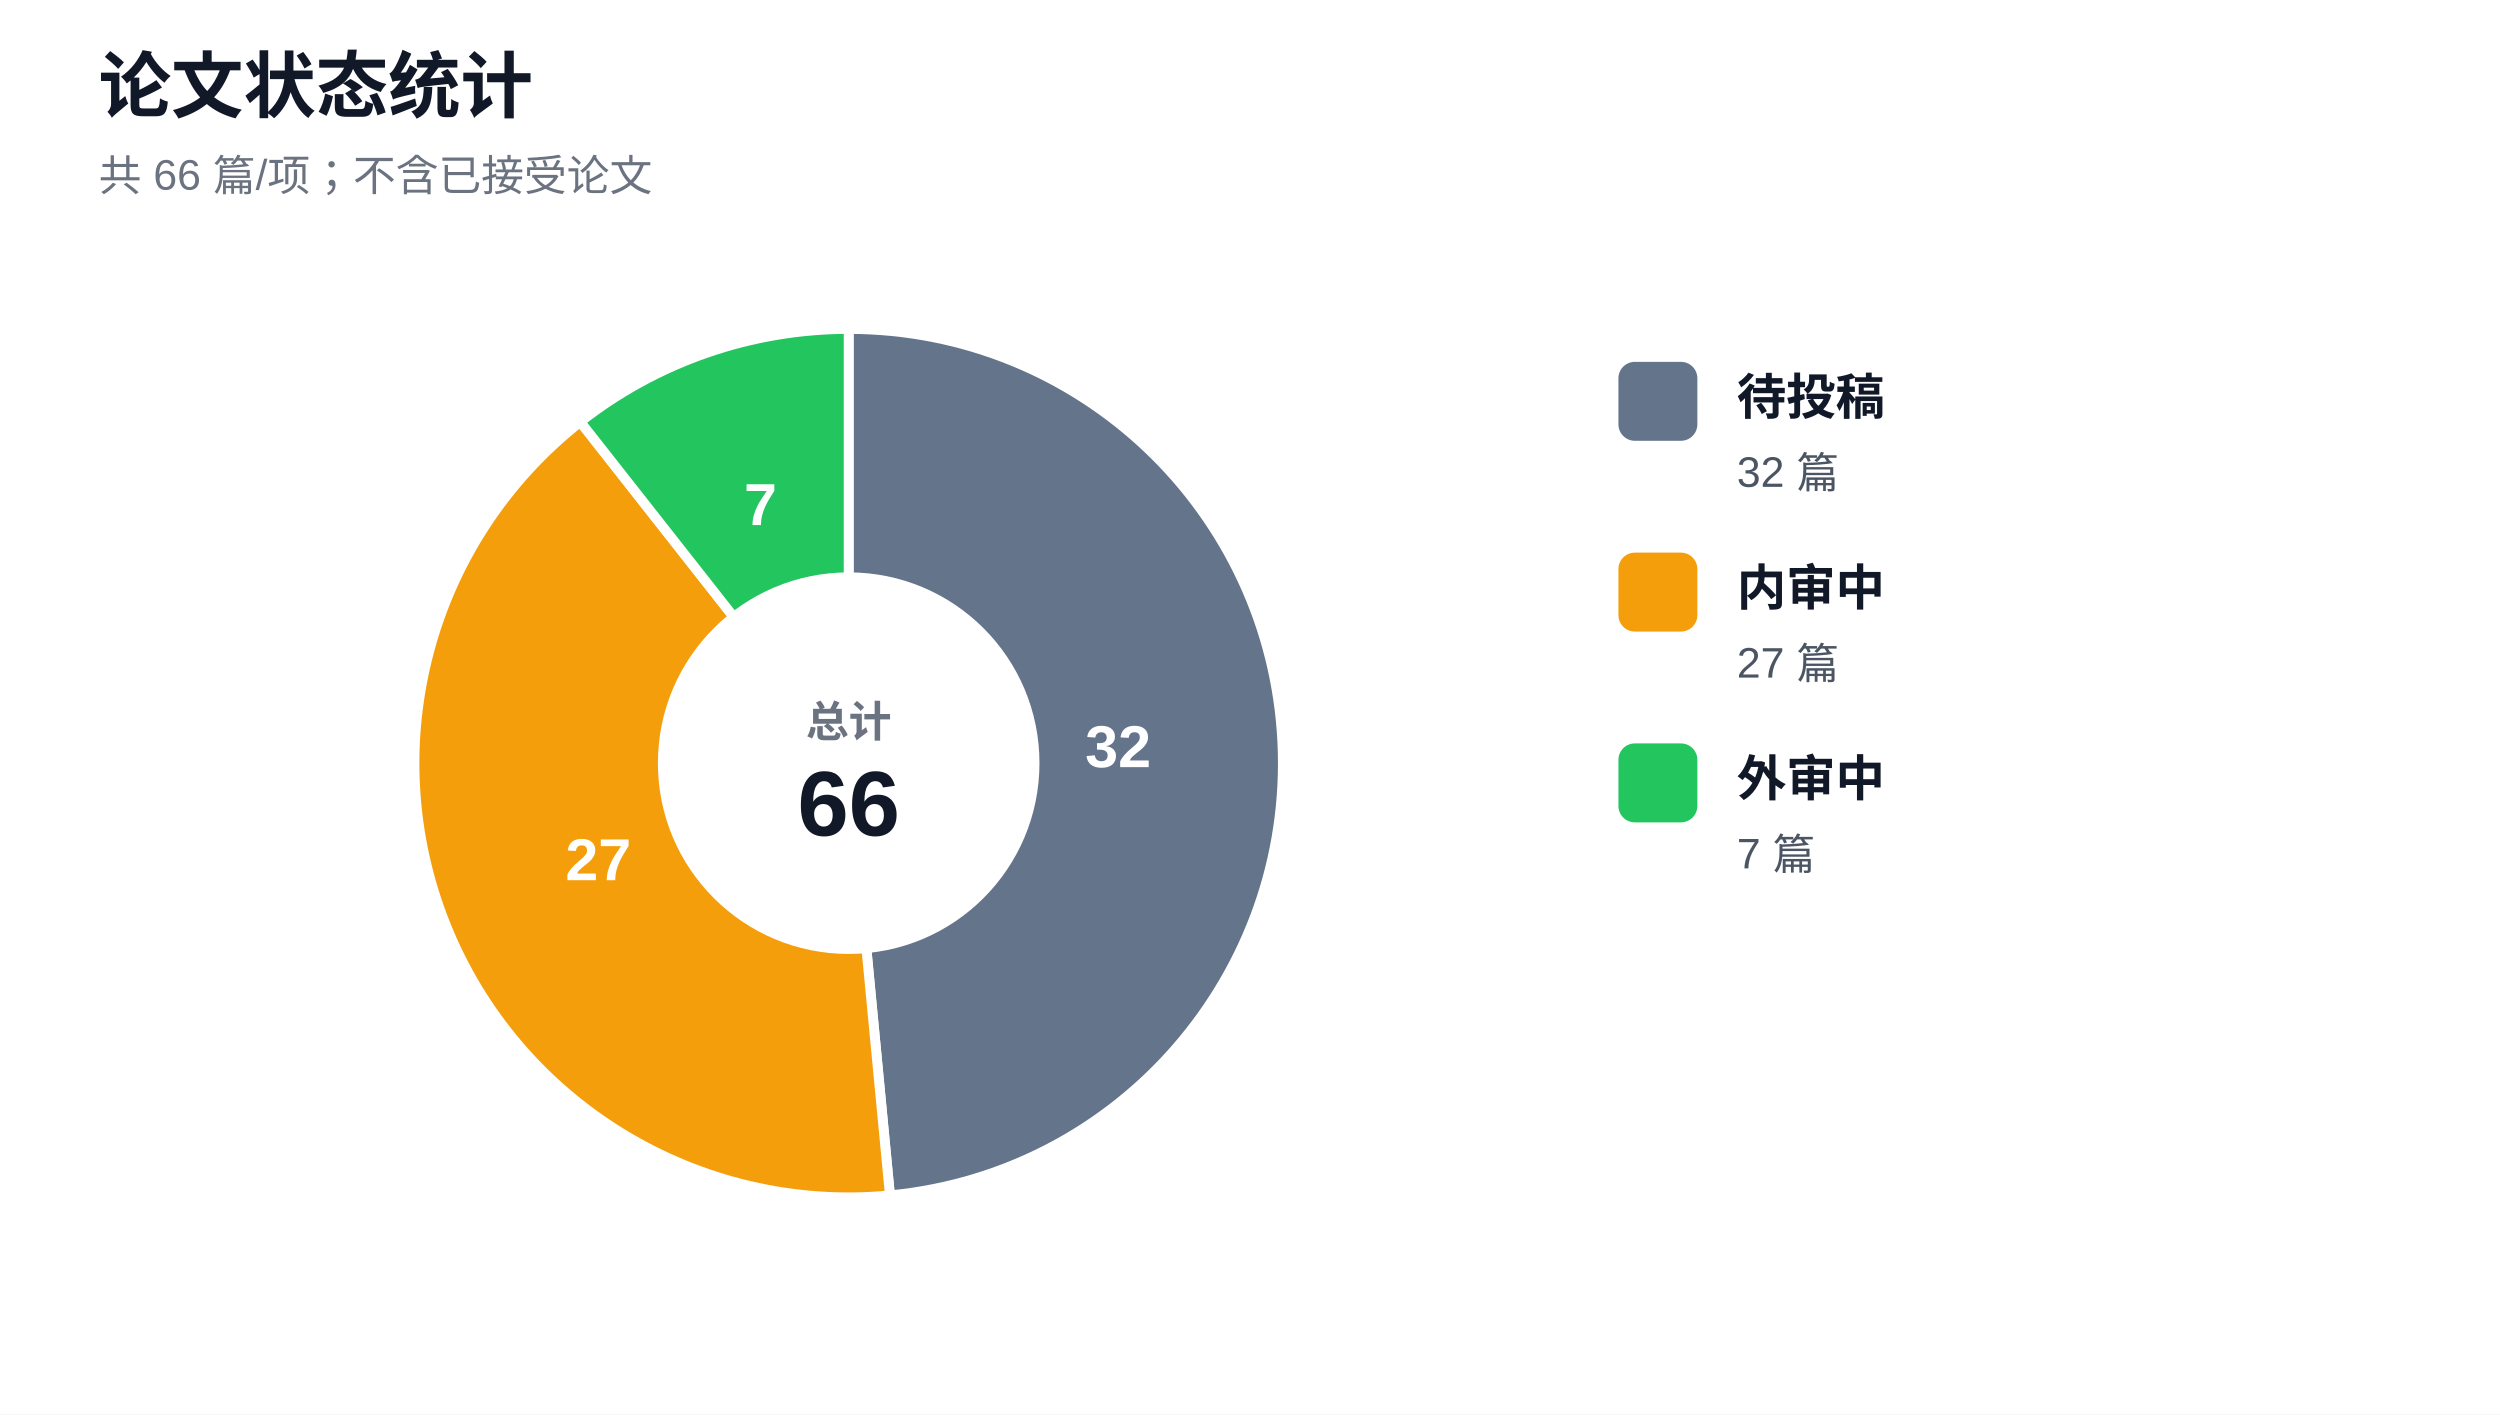
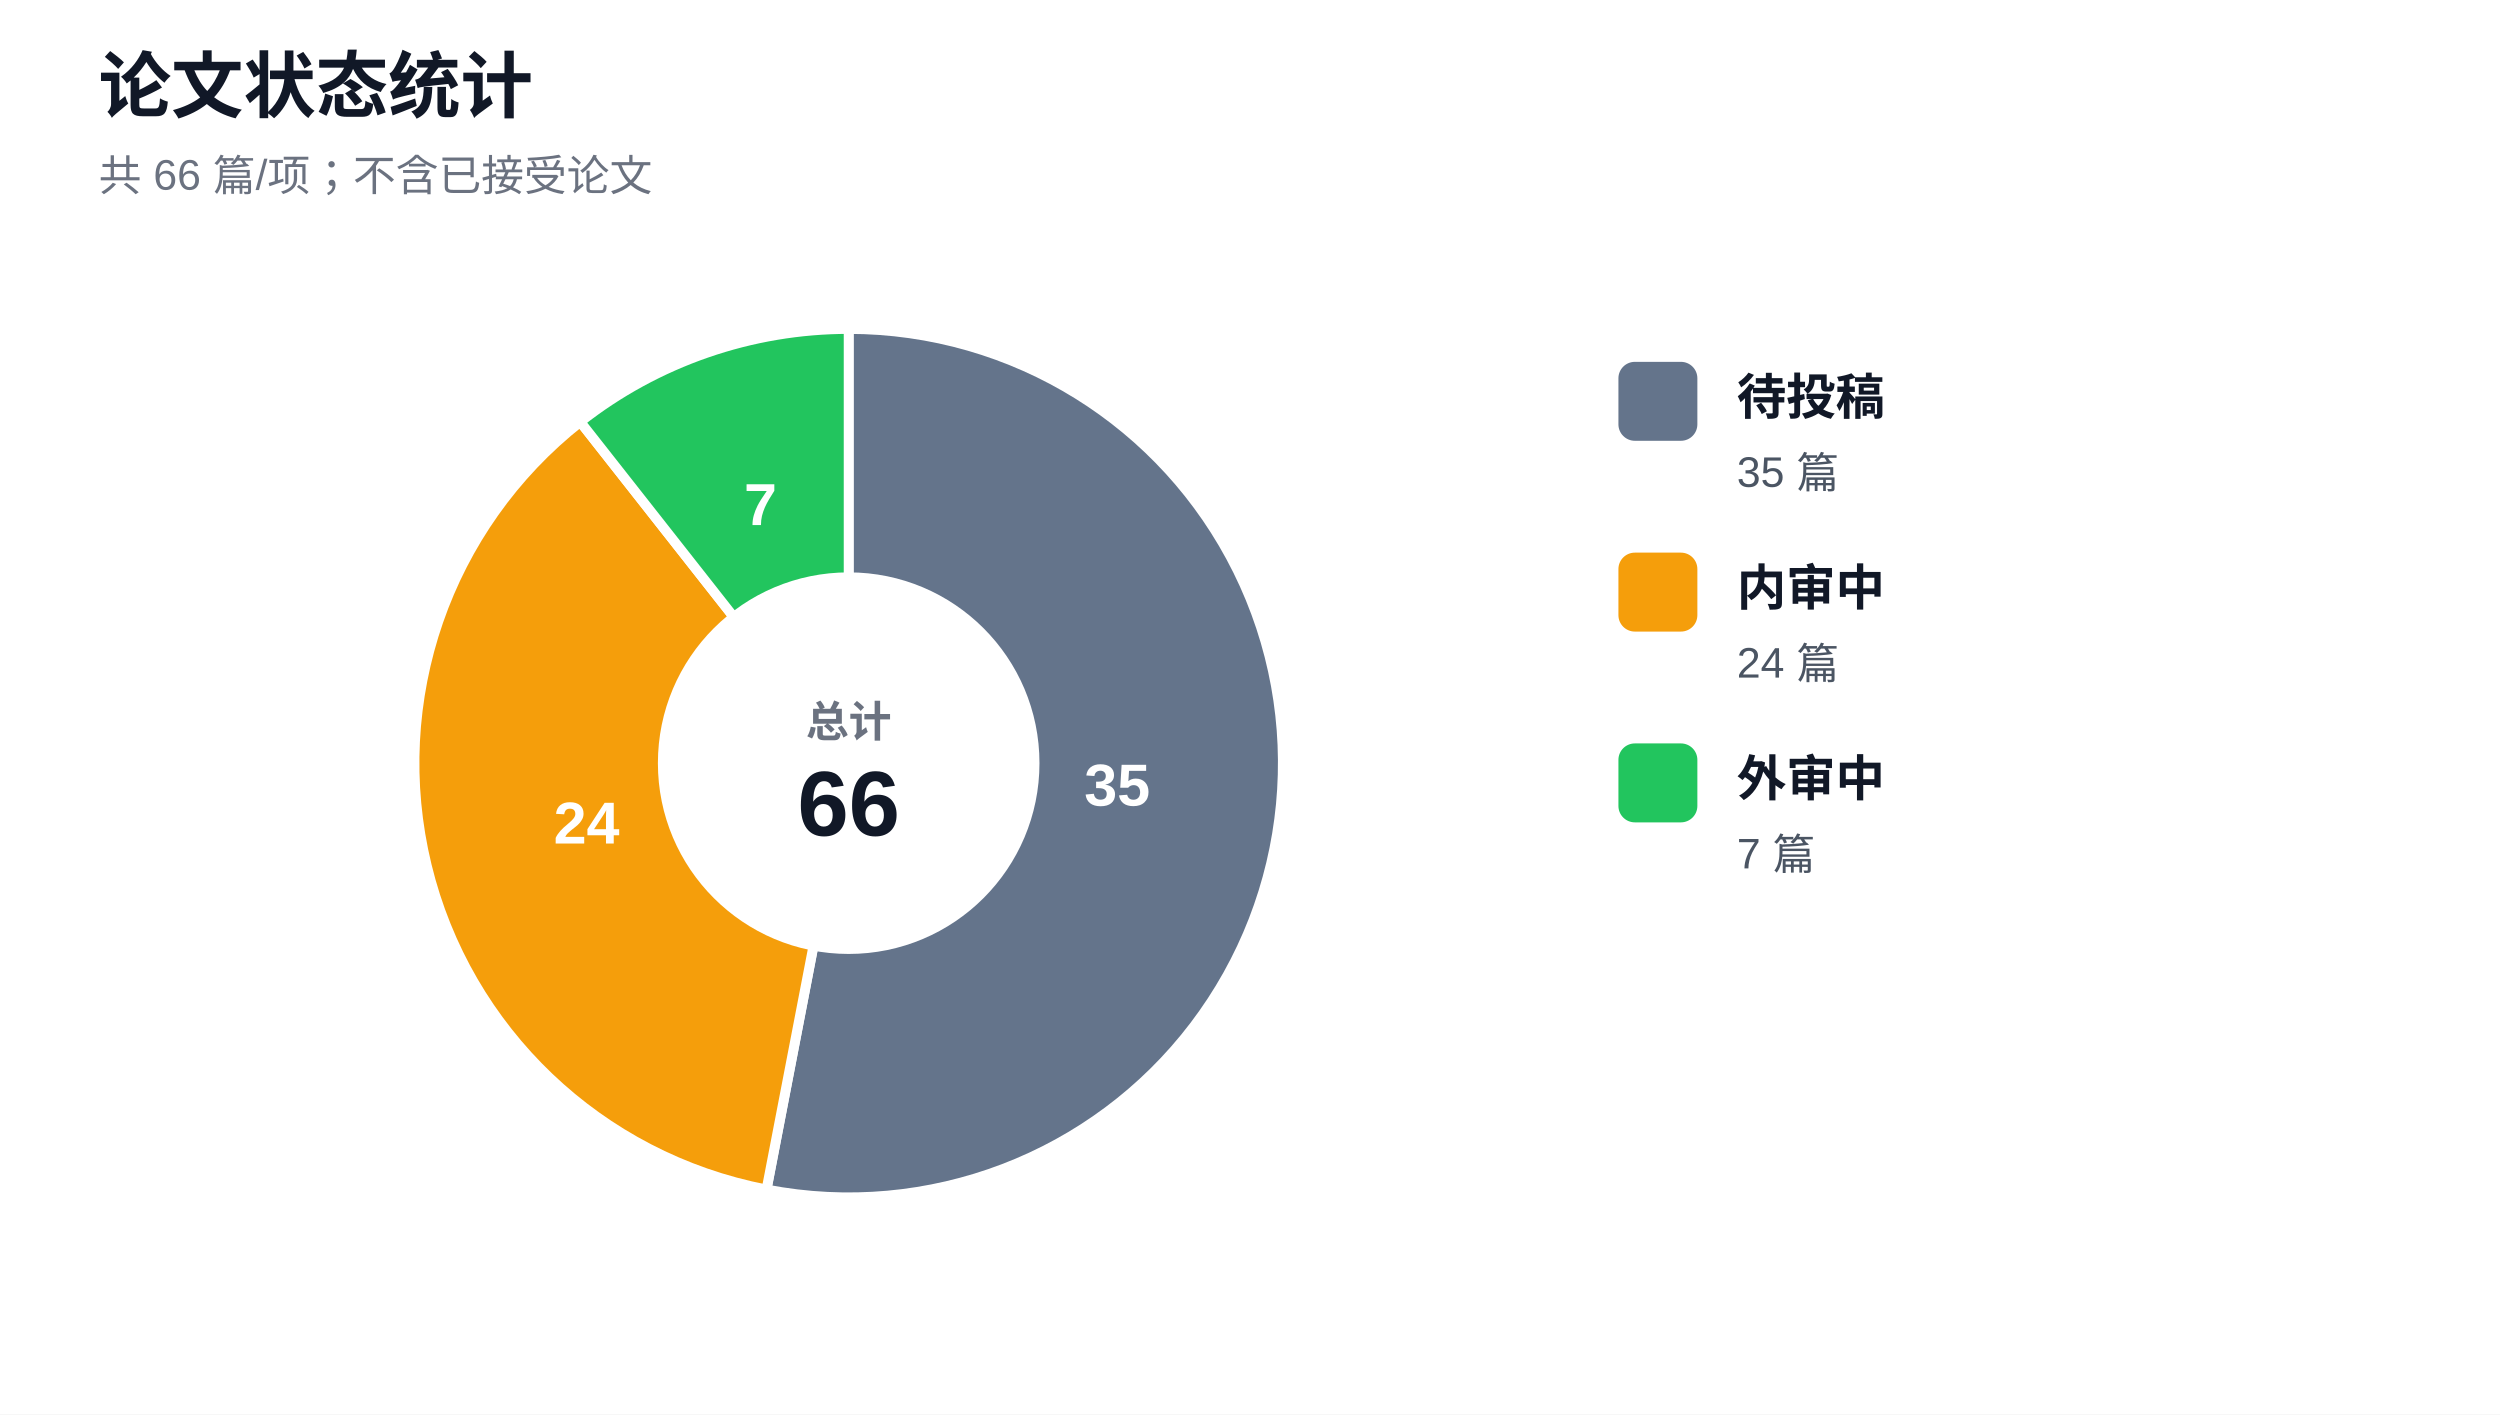
<svg xmlns="http://www.w3.org/2000/svg" width="760" height="430" viewBox="0 0 760 430" role="img" aria-labelledby="title desc">
  <rect width="760" height="430" fill="#ffffff" />
  <text x="30" y="34" fill="#111827" font-family="Arial, Microsoft YaHei, sans-serif" font-size="22" font-weight="700">论文状态统计</text>
  <text x="30" y="58" fill="#6b7280" font-family="Arial, Microsoft YaHei, sans-serif" font-size="13">共 66 篇/项；不含已接受论文</text>
  <g font-family="Arial, Microsoft YaHei, sans-serif">
-     <path d="M 258 232 L 258 100 A 132 132 0 0 1 270.547 363.402 Z" fill="#64748b" stroke="#ffffff" stroke-width="3" />
-     <text x="339.907" y="228.098" fill="#ffffff" font-size="18" font-weight="800" text-anchor="middle" dominant-baseline="middle">32</text>
-     <path d="M 258 232 L 270.547 363.402 A 132 132 0 0 1 176.403 128.241 Z" fill="#f59e0b" stroke="#ffffff" stroke-width="3" />
-     <text x="181.874" y="262.476" fill="#ffffff" font-size="18" font-weight="800" text-anchor="middle" dominant-baseline="middle">27</text>
+     <path d="M 258 232 L 258 100 A 132 132 0 1 1 233.019 361.615 Z" fill="#64748b" stroke="#ffffff" stroke-width="3" />
+     <text x="339.629" y="239.795" fill="#ffffff" font-size="18" font-weight="800" text-anchor="middle" dominant-baseline="middle">35</text>
+     <path d="M 258 232 L 233.019 361.615 A 132 132 0 0 1 176.403 128.241 Z" fill="#f59e0b" stroke="#ffffff" stroke-width="3" />
+     <text x="178.311" y="251.332" fill="#ffffff" font-size="18" font-weight="800" text-anchor="middle" dominant-baseline="middle">24</text>
    <path d="M 258 232 L 176.403 128.241 A 132 132 0 0 1 258 100 Z" fill="#22c55e" stroke="#ffffff" stroke-width="3" />
    <text x="231.18" y="154.51" fill="#ffffff" font-size="18" font-weight="800" text-anchor="middle" dominant-baseline="middle">7</text>
    <circle cx="258" cy="232" r="58" fill="#ffffff" />
    <text x="258" y="224" fill="#6b7280" font-size="13" font-weight="700" text-anchor="middle">总计</text>
    <text x="258" y="254" fill="#111827" font-size="28" font-weight="700" text-anchor="middle">66</text>
  </g>
  <g font-family="Arial, Microsoft YaHei, sans-serif">
    <rect x="492" y="110" width="24" height="24" rx="5" fill="#64748b" />
    <text x="528" y="126" fill="#111827" font-size="15" font-weight="700">待投稿</text>
-     <text x="528" y="148" fill="#4b5563" font-size="13">32 篇</text>
+     <text x="528" y="148" fill="#4b5563" font-size="13">35 篇</text>
    <rect x="492" y="168" width="24" height="24" rx="5" fill="#f59e0b" />
    <text x="528" y="184" fill="#111827" font-size="15" font-weight="700">内审中</text>
-     <text x="528" y="206" fill="#4b5563" font-size="13">27 篇</text>
+     <text x="528" y="206" fill="#4b5563" font-size="13">24 篇</text>
    <rect x="492" y="226" width="24" height="24" rx="5" fill="#22c55e" />
    <text x="528" y="242" fill="#111827" font-size="15" font-weight="700">外审中</text>
    <text x="528" y="264" fill="#4b5563" font-size="13">7 篇</text>
  </g>
</svg>
